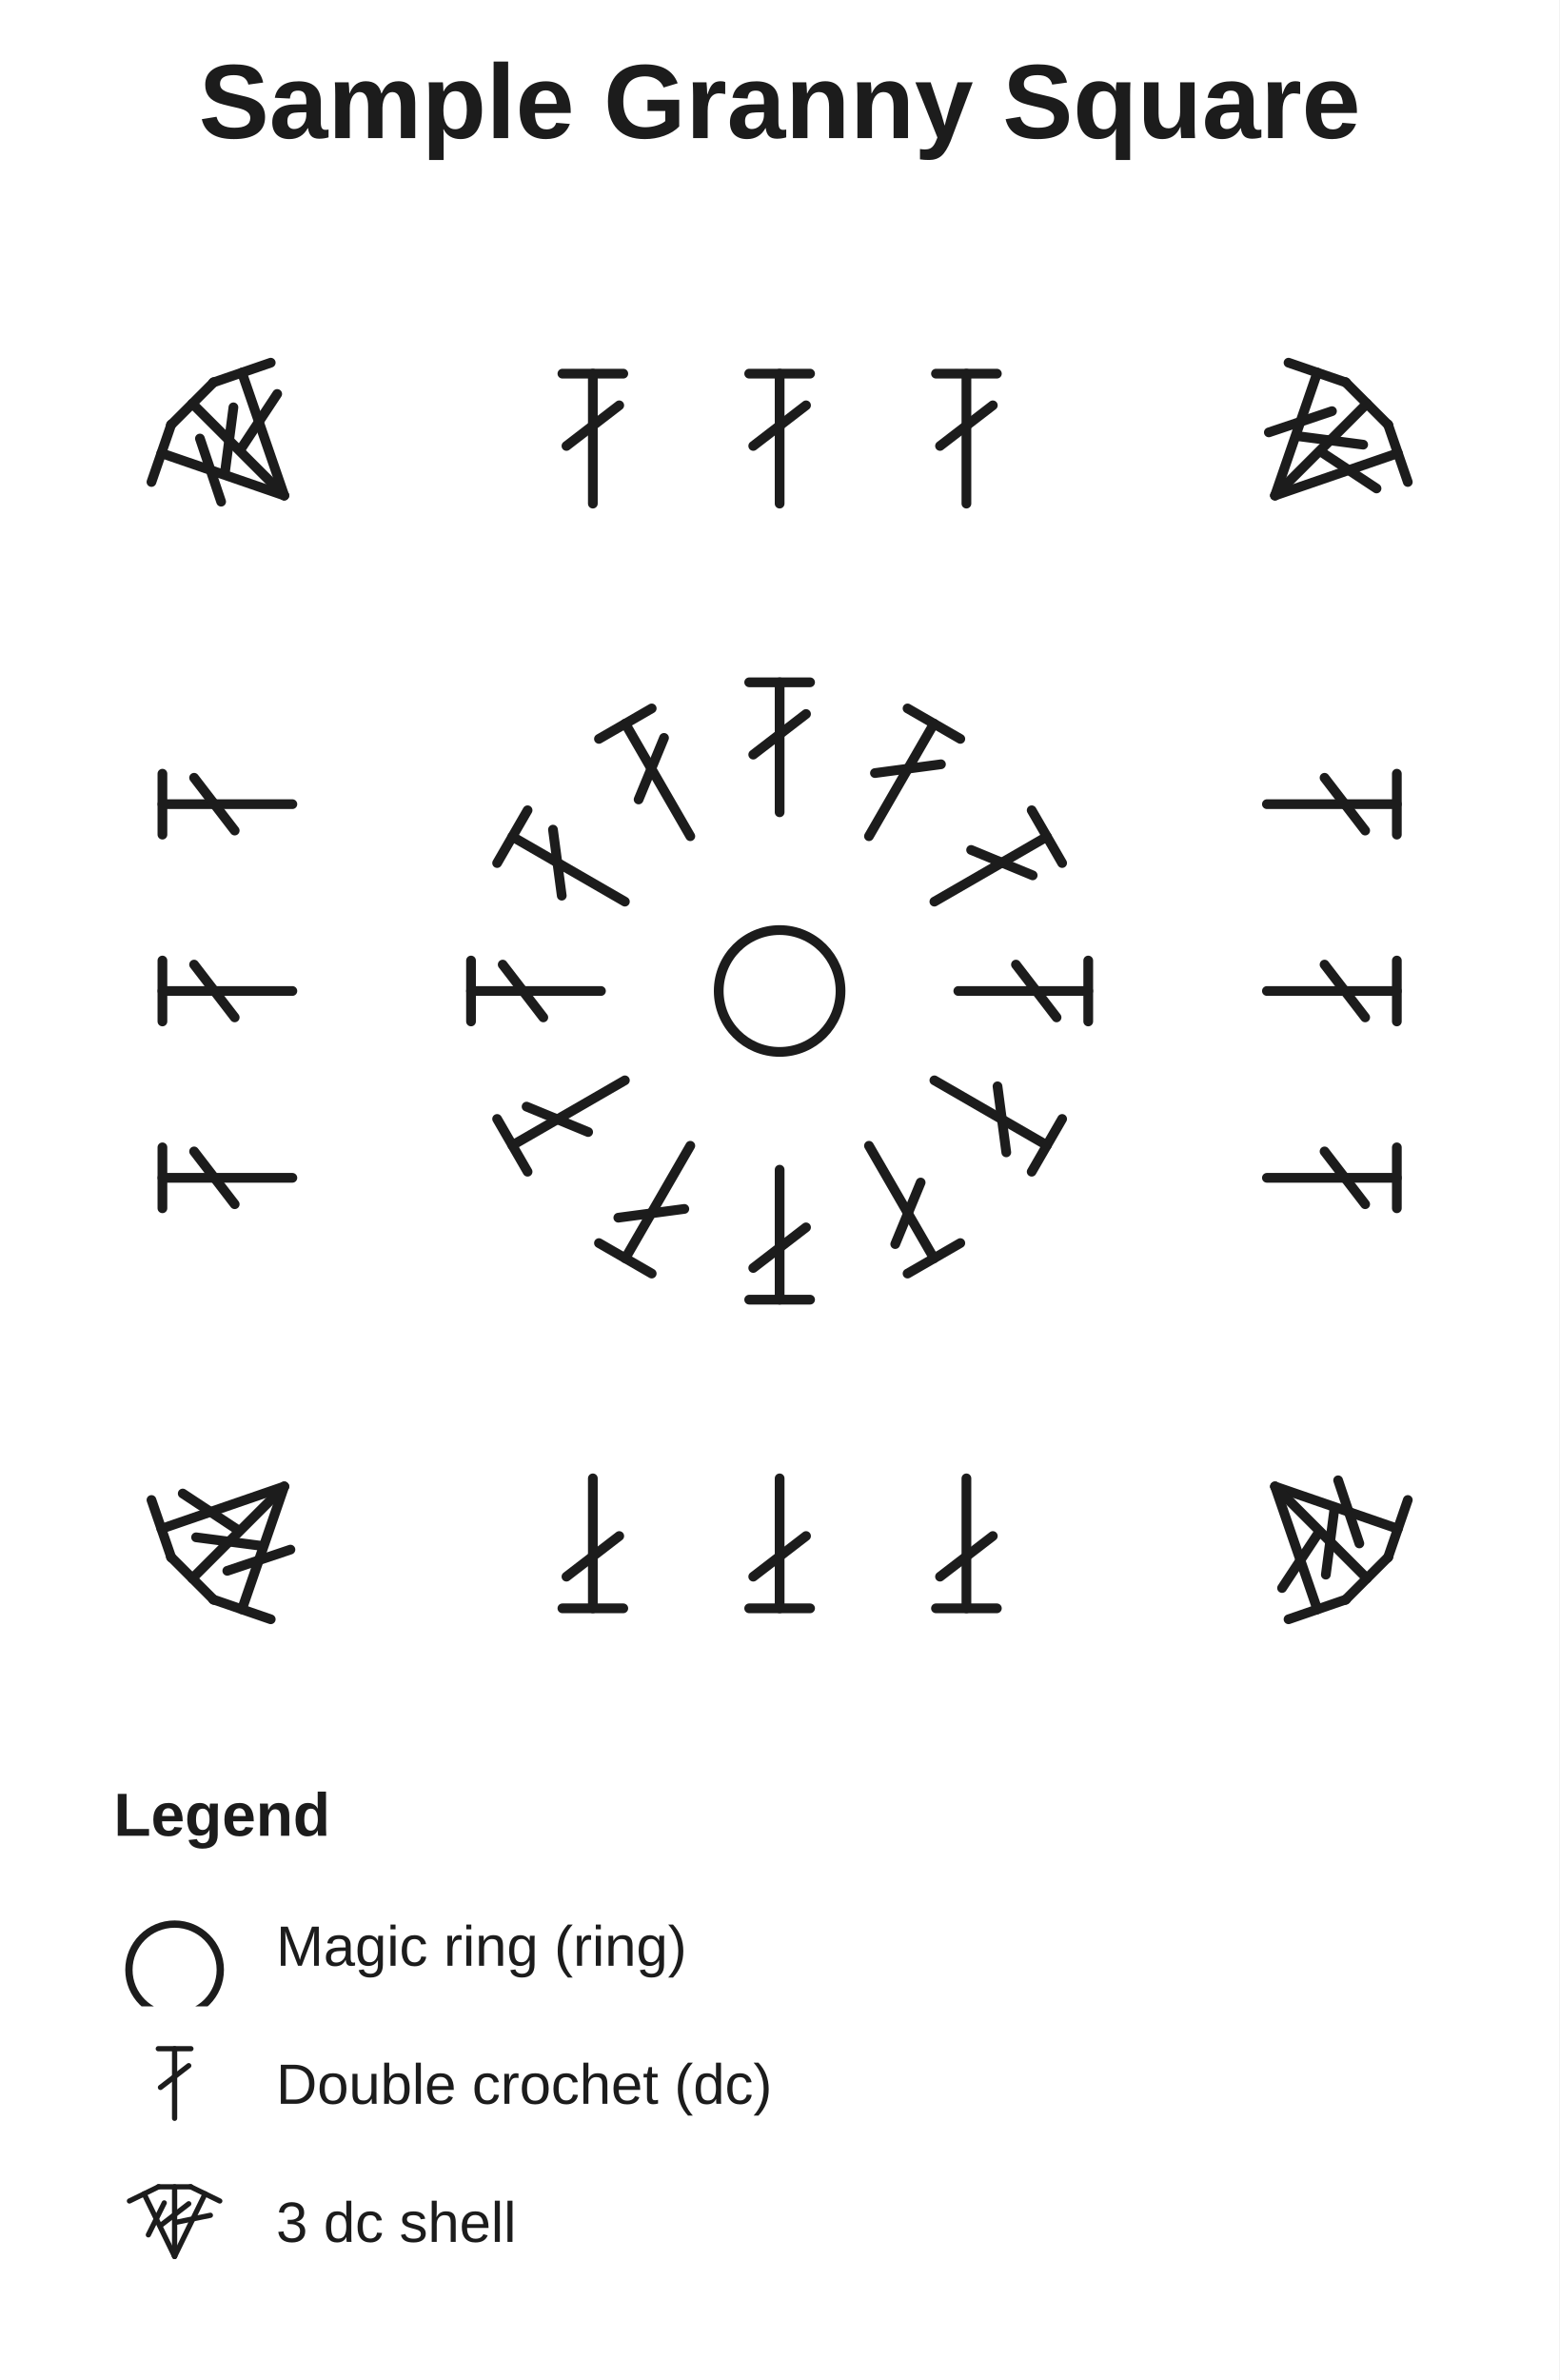
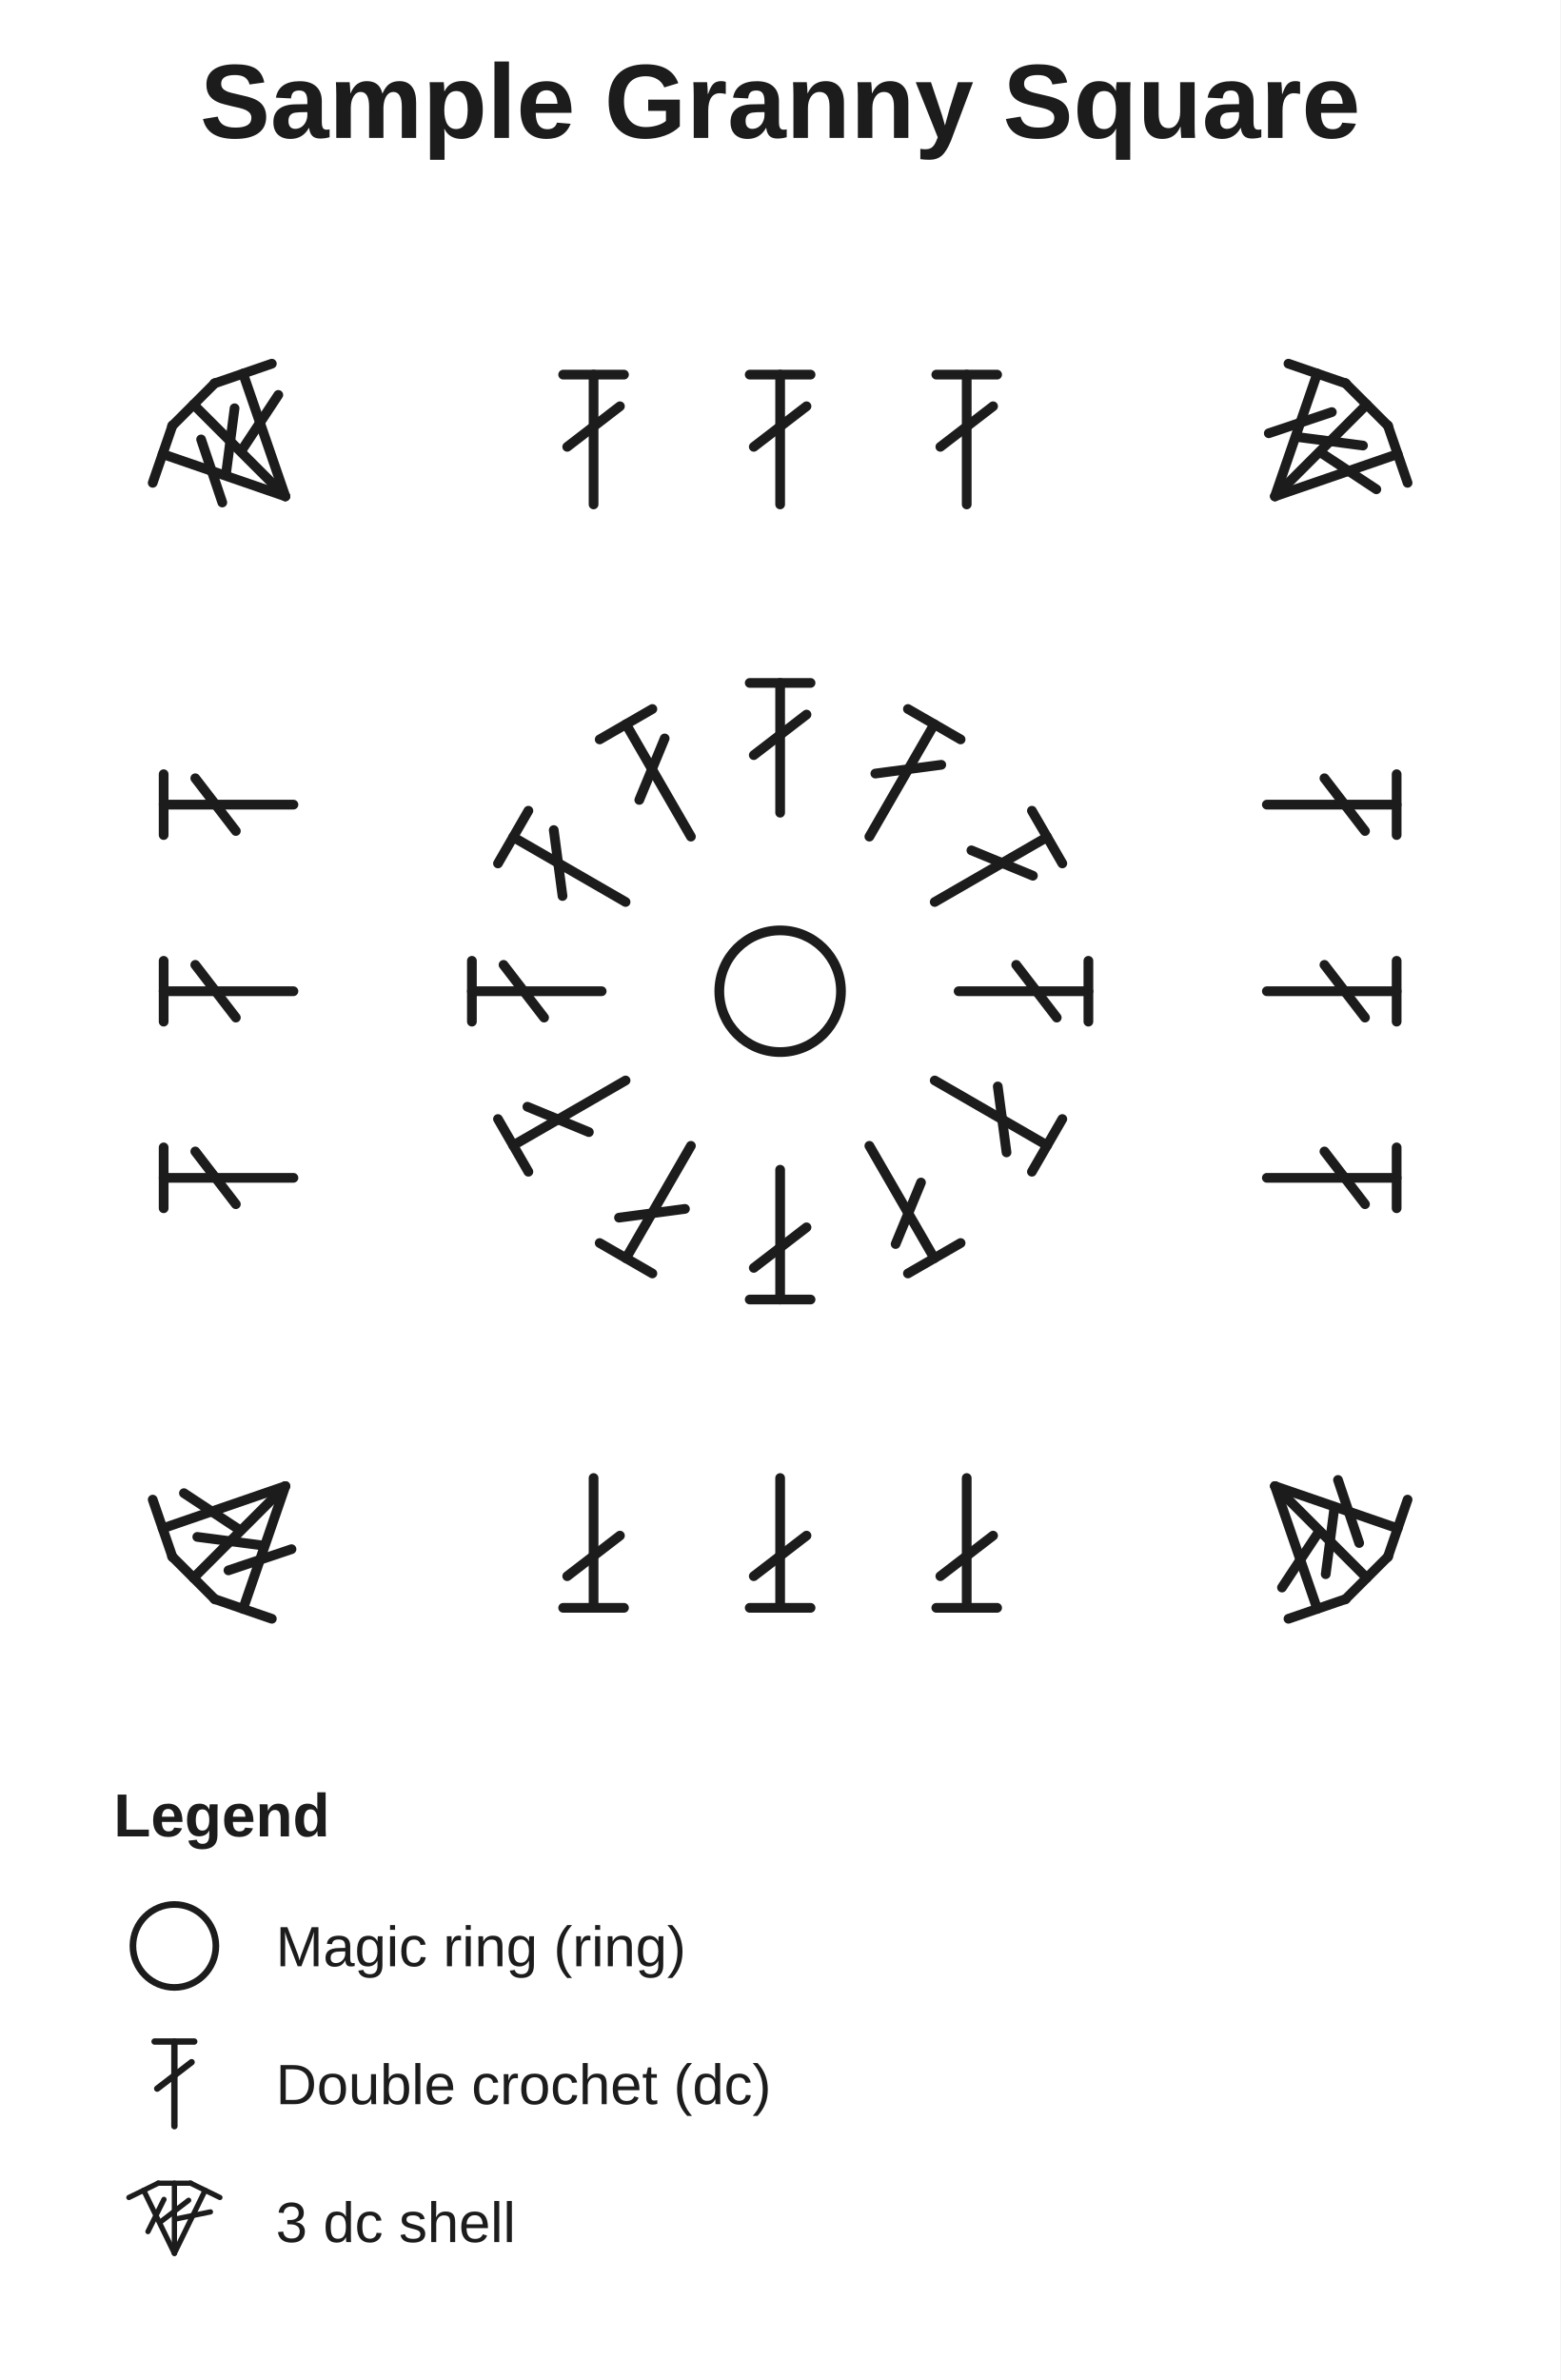
- <svg xmlns="http://www.w3.org/2000/svg" width="384" height="586" viewBox="-192 -244 384 586">
-   <rect x="-192" y="-244" width="384" height="586" fill="#ffffff" />
-   <text x="0" y="-210" text-anchor="middle" font-family="system-ui,Segoe UI,Arial" font-size="26" font-weight="800" fill="#1c1c1c">Sample Granny Square</text>
+ <svg xmlns="http://www.w3.org/2000/svg" width="384.7" height="586.7" viewBox="-192.35 -244.35 384.7 586.7">
+   <rect x="-192.35" y="-244.35" width="384.7" height="586.7" fill="#ffffff" />
+   <text x="0" y="-210.35" text-anchor="middle" font-family="system-ui,Segoe UI,Arial" font-size="26" font-weight="800" fill="#1c1c1c">Sample Granny Square</text>
  <g class="stitches">
    <g transform="translate(0 0) rotate(0)">
      <circle cx="0" cy="0" r="15" stroke="#1c1c1c" stroke-width="2.4" stroke-linecap="round" fill="none" />
    </g>
    <g transform="translate(0 -44) rotate(0)">
      <line x1="0" y1="0" x2="0" y2="-32" stroke="#1c1c1c" stroke-width="2.4" stroke-linecap="round" fill="none" />
      <line x1="-7.5" y1="-32" x2="7.5" y2="-32" stroke="#1c1c1c" stroke-width="2.4" stroke-linecap="round" fill="none" />
      <line x1="-6.5" y1="-14.2" x2="6.5" y2="-24.2" stroke="#1c1c1c" stroke-width="2.4" stroke-linecap="round" fill="none" />
    </g>
    <g transform="translate(22 -38.11) rotate(30)">
      <line x1="0" y1="0" x2="0" y2="-32" stroke="#1c1c1c" stroke-width="2.4" stroke-linecap="round" fill="none" />
      <line x1="-7.5" y1="-32" x2="7.5" y2="-32" stroke="#1c1c1c" stroke-width="2.4" stroke-linecap="round" fill="none" />
      <line x1="-6.5" y1="-14.2" x2="6.5" y2="-24.2" stroke="#1c1c1c" stroke-width="2.4" stroke-linecap="round" fill="none" />
    </g>
    <g transform="translate(38.11 -22) rotate(60)">
      <line x1="0" y1="0" x2="0" y2="-32" stroke="#1c1c1c" stroke-width="2.4" stroke-linecap="round" fill="none" />
      <line x1="-7.5" y1="-32" x2="7.5" y2="-32" stroke="#1c1c1c" stroke-width="2.4" stroke-linecap="round" fill="none" />
      <line x1="-6.5" y1="-14.2" x2="6.5" y2="-24.2" stroke="#1c1c1c" stroke-width="2.4" stroke-linecap="round" fill="none" />
    </g>
    <g transform="translate(44 0) rotate(90)">
      <line x1="0" y1="0" x2="0" y2="-32" stroke="#1c1c1c" stroke-width="2.4" stroke-linecap="round" fill="none" />
      <line x1="-7.5" y1="-32" x2="7.5" y2="-32" stroke="#1c1c1c" stroke-width="2.4" stroke-linecap="round" fill="none" />
      <line x1="-6.5" y1="-14.2" x2="6.5" y2="-24.2" stroke="#1c1c1c" stroke-width="2.4" stroke-linecap="round" fill="none" />
    </g>
    <g transform="translate(38.11 22) rotate(120)">
      <line x1="0" y1="0" x2="0" y2="-32" stroke="#1c1c1c" stroke-width="2.4" stroke-linecap="round" fill="none" />
      <line x1="-7.5" y1="-32" x2="7.5" y2="-32" stroke="#1c1c1c" stroke-width="2.4" stroke-linecap="round" fill="none" />
      <line x1="-6.5" y1="-14.2" x2="6.5" y2="-24.2" stroke="#1c1c1c" stroke-width="2.4" stroke-linecap="round" fill="none" />
    </g>
    <g transform="translate(22 38.11) rotate(150)">
      <line x1="0" y1="0" x2="0" y2="-32" stroke="#1c1c1c" stroke-width="2.4" stroke-linecap="round" fill="none" />
      <line x1="-7.5" y1="-32" x2="7.5" y2="-32" stroke="#1c1c1c" stroke-width="2.4" stroke-linecap="round" fill="none" />
      <line x1="-6.5" y1="-14.2" x2="6.5" y2="-24.2" stroke="#1c1c1c" stroke-width="2.4" stroke-linecap="round" fill="none" />
    </g>
    <g transform="translate(0 44) rotate(180)">
      <line x1="0" y1="0" x2="0" y2="-32" stroke="#1c1c1c" stroke-width="2.4" stroke-linecap="round" fill="none" />
      <line x1="-7.5" y1="-32" x2="7.5" y2="-32" stroke="#1c1c1c" stroke-width="2.4" stroke-linecap="round" fill="none" />
      <line x1="-6.5" y1="-14.2" x2="6.5" y2="-24.2" stroke="#1c1c1c" stroke-width="2.4" stroke-linecap="round" fill="none" />
    </g>
    <g transform="translate(-22 38.11) rotate(210)">
      <line x1="0" y1="0" x2="0" y2="-32" stroke="#1c1c1c" stroke-width="2.4" stroke-linecap="round" fill="none" />
      <line x1="-7.5" y1="-32" x2="7.5" y2="-32" stroke="#1c1c1c" stroke-width="2.4" stroke-linecap="round" fill="none" />
      <line x1="-6.5" y1="-14.2" x2="6.5" y2="-24.2" stroke="#1c1c1c" stroke-width="2.4" stroke-linecap="round" fill="none" />
    </g>
    <g transform="translate(-38.11 22) rotate(240)">
      <line x1="0" y1="0" x2="0" y2="-32" stroke="#1c1c1c" stroke-width="2.4" stroke-linecap="round" fill="none" />
      <line x1="-7.5" y1="-32" x2="7.5" y2="-32" stroke="#1c1c1c" stroke-width="2.4" stroke-linecap="round" fill="none" />
      <line x1="-6.5" y1="-14.2" x2="6.5" y2="-24.2" stroke="#1c1c1c" stroke-width="2.4" stroke-linecap="round" fill="none" />
    </g>
    <g transform="translate(-44 0) rotate(270)">
      <line x1="0" y1="0" x2="0" y2="-32" stroke="#1c1c1c" stroke-width="2.4" stroke-linecap="round" fill="none" />
      <line x1="-7.5" y1="-32" x2="7.5" y2="-32" stroke="#1c1c1c" stroke-width="2.4" stroke-linecap="round" fill="none" />
      <line x1="-6.5" y1="-14.2" x2="6.5" y2="-24.2" stroke="#1c1c1c" stroke-width="2.4" stroke-linecap="round" fill="none" />
    </g>
    <g transform="translate(-38.11 -22) rotate(300)">
      <line x1="0" y1="0" x2="0" y2="-32" stroke="#1c1c1c" stroke-width="2.4" stroke-linecap="round" fill="none" />
      <line x1="-7.5" y1="-32" x2="7.5" y2="-32" stroke="#1c1c1c" stroke-width="2.4" stroke-linecap="round" fill="none" />
      <line x1="-6.5" y1="-14.2" x2="6.5" y2="-24.2" stroke="#1c1c1c" stroke-width="2.4" stroke-linecap="round" fill="none" />
    </g>
    <g transform="translate(-22 -38.11) rotate(330)">
      <line x1="0" y1="0" x2="0" y2="-32" stroke="#1c1c1c" stroke-width="2.4" stroke-linecap="round" fill="none" />
      <line x1="-7.5" y1="-32" x2="7.5" y2="-32" stroke="#1c1c1c" stroke-width="2.4" stroke-linecap="round" fill="none" />
      <line x1="-6.5" y1="-14.2" x2="6.5" y2="-24.2" stroke="#1c1c1c" stroke-width="2.4" stroke-linecap="round" fill="none" />
    </g>
    <g transform="translate(-46 -120) rotate(0)">
      <line x1="0" y1="0" x2="0" y2="-32" stroke="#1c1c1c" stroke-width="2.4" stroke-linecap="round" fill="none" />
      <line x1="-7.5" y1="-32" x2="7.5" y2="-32" stroke="#1c1c1c" stroke-width="2.4" stroke-linecap="round" fill="none" />
      <line x1="-6.5" y1="-14.2" x2="6.5" y2="-24.2" stroke="#1c1c1c" stroke-width="2.4" stroke-linecap="round" fill="none" />
    </g>
    <g transform="translate(120 -46) rotate(90)">
      <line x1="0" y1="0" x2="0" y2="-32" stroke="#1c1c1c" stroke-width="2.4" stroke-linecap="round" fill="none" />
      <line x1="-7.5" y1="-32" x2="7.5" y2="-32" stroke="#1c1c1c" stroke-width="2.4" stroke-linecap="round" fill="none" />
      <line x1="-6.5" y1="-14.2" x2="6.5" y2="-24.2" stroke="#1c1c1c" stroke-width="2.4" stroke-linecap="round" fill="none" />
    </g>
    <g transform="translate(46 120) rotate(180)">
      <line x1="0" y1="0" x2="0" y2="-32" stroke="#1c1c1c" stroke-width="2.4" stroke-linecap="round" fill="none" />
      <line x1="-7.5" y1="-32" x2="7.5" y2="-32" stroke="#1c1c1c" stroke-width="2.4" stroke-linecap="round" fill="none" />
      <line x1="-6.5" y1="-14.2" x2="6.5" y2="-24.2" stroke="#1c1c1c" stroke-width="2.4" stroke-linecap="round" fill="none" />
    </g>
    <g transform="translate(-120 46) rotate(270)">
      <line x1="0" y1="0" x2="0" y2="-32" stroke="#1c1c1c" stroke-width="2.4" stroke-linecap="round" fill="none" />
      <line x1="-7.5" y1="-32" x2="7.5" y2="-32" stroke="#1c1c1c" stroke-width="2.4" stroke-linecap="round" fill="none" />
      <line x1="-6.5" y1="-14.2" x2="6.5" y2="-24.2" stroke="#1c1c1c" stroke-width="2.4" stroke-linecap="round" fill="none" />
    </g>
    <g transform="translate(0 -120) rotate(0)">
      <line x1="0" y1="0" x2="0" y2="-32" stroke="#1c1c1c" stroke-width="2.4" stroke-linecap="round" fill="none" />
      <line x1="-7.5" y1="-32" x2="7.5" y2="-32" stroke="#1c1c1c" stroke-width="2.4" stroke-linecap="round" fill="none" />
      <line x1="-6.5" y1="-14.2" x2="6.5" y2="-24.2" stroke="#1c1c1c" stroke-width="2.4" stroke-linecap="round" fill="none" />
    </g>
    <g transform="translate(120 0) rotate(90)">
      <line x1="0" y1="0" x2="0" y2="-32" stroke="#1c1c1c" stroke-width="2.4" stroke-linecap="round" fill="none" />
      <line x1="-7.5" y1="-32" x2="7.5" y2="-32" stroke="#1c1c1c" stroke-width="2.4" stroke-linecap="round" fill="none" />
      <line x1="-6.5" y1="-14.2" x2="6.5" y2="-24.2" stroke="#1c1c1c" stroke-width="2.4" stroke-linecap="round" fill="none" />
    </g>
    <g transform="translate(0 120) rotate(180)">
      <line x1="0" y1="0" x2="0" y2="-32" stroke="#1c1c1c" stroke-width="2.4" stroke-linecap="round" fill="none" />
      <line x1="-7.5" y1="-32" x2="7.5" y2="-32" stroke="#1c1c1c" stroke-width="2.4" stroke-linecap="round" fill="none" />
      <line x1="-6.5" y1="-14.2" x2="6.5" y2="-24.2" stroke="#1c1c1c" stroke-width="2.4" stroke-linecap="round" fill="none" />
    </g>
    <g transform="translate(-120 0) rotate(270)">
      <line x1="0" y1="0" x2="0" y2="-32" stroke="#1c1c1c" stroke-width="2.4" stroke-linecap="round" fill="none" />
      <line x1="-7.5" y1="-32" x2="7.5" y2="-32" stroke="#1c1c1c" stroke-width="2.4" stroke-linecap="round" fill="none" />
      <line x1="-6.5" y1="-14.2" x2="6.5" y2="-24.2" stroke="#1c1c1c" stroke-width="2.4" stroke-linecap="round" fill="none" />
    </g>
    <g transform="translate(46 -120) rotate(0)">
      <line x1="0" y1="0" x2="0" y2="-32" stroke="#1c1c1c" stroke-width="2.4" stroke-linecap="round" fill="none" />
      <line x1="-7.5" y1="-32" x2="7.5" y2="-32" stroke="#1c1c1c" stroke-width="2.4" stroke-linecap="round" fill="none" />
      <line x1="-6.5" y1="-14.2" x2="6.5" y2="-24.2" stroke="#1c1c1c" stroke-width="2.4" stroke-linecap="round" fill="none" />
    </g>
    <g transform="translate(120 46) rotate(90)">
      <line x1="0" y1="0" x2="0" y2="-32" stroke="#1c1c1c" stroke-width="2.4" stroke-linecap="round" fill="none" />
      <line x1="-7.5" y1="-32" x2="7.5" y2="-32" stroke="#1c1c1c" stroke-width="2.4" stroke-linecap="round" fill="none" />
      <line x1="-6.5" y1="-14.2" x2="6.5" y2="-24.2" stroke="#1c1c1c" stroke-width="2.4" stroke-linecap="round" fill="none" />
    </g>
    <g transform="translate(-46 120) rotate(180)">
      <line x1="0" y1="0" x2="0" y2="-32" stroke="#1c1c1c" stroke-width="2.4" stroke-linecap="round" fill="none" />
      <line x1="-7.5" y1="-32" x2="7.5" y2="-32" stroke="#1c1c1c" stroke-width="2.4" stroke-linecap="round" fill="none" />
      <line x1="-6.5" y1="-14.2" x2="6.5" y2="-24.2" stroke="#1c1c1c" stroke-width="2.4" stroke-linecap="round" fill="none" />
    </g>
    <g transform="translate(-120 -46) rotate(270)">
      <line x1="0" y1="0" x2="0" y2="-32" stroke="#1c1c1c" stroke-width="2.4" stroke-linecap="round" fill="none" />
      <line x1="-7.5" y1="-32" x2="7.5" y2="-32" stroke="#1c1c1c" stroke-width="2.4" stroke-linecap="round" fill="none" />
      <line x1="-6.5" y1="-14.2" x2="6.5" y2="-24.2" stroke="#1c1c1c" stroke-width="2.4" stroke-linecap="round" fill="none" />
    </g>
    <g transform="translate(122 -122) rotate(45)">
      <g transform="rotate(-26)">
        <line x1="0" y1="0" x2="0" y2="-32" stroke="#1c1c1c" stroke-width="2.4" stroke-linecap="round" fill="none" />
        <line x1="-7.5" y1="-32" x2="7.5" y2="-32" stroke="#1c1c1c" stroke-width="2.4" stroke-linecap="round" fill="none" />
        <line x1="-6.5" y1="-14.2" x2="6.5" y2="-24.2" stroke="#1c1c1c" stroke-width="2.4" stroke-linecap="round" fill="none" />
      </g>
      <g transform="rotate(0)">
        <line x1="0" y1="0" x2="0" y2="-32" stroke="#1c1c1c" stroke-width="2.4" stroke-linecap="round" fill="none" />
        <line x1="-7.5" y1="-32" x2="7.5" y2="-32" stroke="#1c1c1c" stroke-width="2.4" stroke-linecap="round" fill="none" />
        <line x1="-6.5" y1="-14.2" x2="6.5" y2="-24.2" stroke="#1c1c1c" stroke-width="2.4" stroke-linecap="round" fill="none" />
      </g>
      <g transform="rotate(26)">
        <line x1="0" y1="0" x2="0" y2="-32" stroke="#1c1c1c" stroke-width="2.4" stroke-linecap="round" fill="none" />
        <line x1="-7.5" y1="-32" x2="7.5" y2="-32" stroke="#1c1c1c" stroke-width="2.4" stroke-linecap="round" fill="none" />
        <line x1="-6.5" y1="-14.2" x2="6.5" y2="-24.2" stroke="#1c1c1c" stroke-width="2.4" stroke-linecap="round" fill="none" />
      </g>
    </g>
    <g transform="translate(122 122) rotate(135)">
      <g transform="rotate(-26)">
        <line x1="0" y1="0" x2="0" y2="-32" stroke="#1c1c1c" stroke-width="2.4" stroke-linecap="round" fill="none" />
        <line x1="-7.5" y1="-32" x2="7.5" y2="-32" stroke="#1c1c1c" stroke-width="2.4" stroke-linecap="round" fill="none" />
        <line x1="-6.5" y1="-14.2" x2="6.5" y2="-24.2" stroke="#1c1c1c" stroke-width="2.4" stroke-linecap="round" fill="none" />
      </g>
      <g transform="rotate(0)">
        <line x1="0" y1="0" x2="0" y2="-32" stroke="#1c1c1c" stroke-width="2.4" stroke-linecap="round" fill="none" />
        <line x1="-7.5" y1="-32" x2="7.5" y2="-32" stroke="#1c1c1c" stroke-width="2.4" stroke-linecap="round" fill="none" />
        <line x1="-6.5" y1="-14.2" x2="6.5" y2="-24.2" stroke="#1c1c1c" stroke-width="2.4" stroke-linecap="round" fill="none" />
      </g>
      <g transform="rotate(26)">
        <line x1="0" y1="0" x2="0" y2="-32" stroke="#1c1c1c" stroke-width="2.4" stroke-linecap="round" fill="none" />
        <line x1="-7.5" y1="-32" x2="7.5" y2="-32" stroke="#1c1c1c" stroke-width="2.4" stroke-linecap="round" fill="none" />
        <line x1="-6.5" y1="-14.2" x2="6.5" y2="-24.2" stroke="#1c1c1c" stroke-width="2.4" stroke-linecap="round" fill="none" />
      </g>
    </g>
    <g transform="translate(-122 122) rotate(225)">
      <g transform="rotate(-26)">
        <line x1="0" y1="0" x2="0" y2="-32" stroke="#1c1c1c" stroke-width="2.4" stroke-linecap="round" fill="none" />
        <line x1="-7.5" y1="-32" x2="7.5" y2="-32" stroke="#1c1c1c" stroke-width="2.4" stroke-linecap="round" fill="none" />
        <line x1="-6.5" y1="-14.2" x2="6.5" y2="-24.2" stroke="#1c1c1c" stroke-width="2.4" stroke-linecap="round" fill="none" />
      </g>
      <g transform="rotate(0)">
        <line x1="0" y1="0" x2="0" y2="-32" stroke="#1c1c1c" stroke-width="2.4" stroke-linecap="round" fill="none" />
        <line x1="-7.5" y1="-32" x2="7.5" y2="-32" stroke="#1c1c1c" stroke-width="2.4" stroke-linecap="round" fill="none" />
        <line x1="-6.5" y1="-14.2" x2="6.5" y2="-24.2" stroke="#1c1c1c" stroke-width="2.4" stroke-linecap="round" fill="none" />
      </g>
      <g transform="rotate(26)">
        <line x1="0" y1="0" x2="0" y2="-32" stroke="#1c1c1c" stroke-width="2.4" stroke-linecap="round" fill="none" />
        <line x1="-7.5" y1="-32" x2="7.5" y2="-32" stroke="#1c1c1c" stroke-width="2.4" stroke-linecap="round" fill="none" />
        <line x1="-6.5" y1="-14.2" x2="6.5" y2="-24.2" stroke="#1c1c1c" stroke-width="2.4" stroke-linecap="round" fill="none" />
      </g>
    </g>
    <g transform="translate(-122 -122) rotate(315)">
      <g transform="rotate(-26)">
        <line x1="0" y1="0" x2="0" y2="-32" stroke="#1c1c1c" stroke-width="2.4" stroke-linecap="round" fill="none" />
        <line x1="-7.5" y1="-32" x2="7.5" y2="-32" stroke="#1c1c1c" stroke-width="2.4" stroke-linecap="round" fill="none" />
        <line x1="-6.5" y1="-14.2" x2="6.5" y2="-24.2" stroke="#1c1c1c" stroke-width="2.4" stroke-linecap="round" fill="none" />
      </g>
      <g transform="rotate(0)">
        <line x1="0" y1="0" x2="0" y2="-32" stroke="#1c1c1c" stroke-width="2.4" stroke-linecap="round" fill="none" />
        <line x1="-7.5" y1="-32" x2="7.5" y2="-32" stroke="#1c1c1c" stroke-width="2.4" stroke-linecap="round" fill="none" />
        <line x1="-6.5" y1="-14.2" x2="6.5" y2="-24.2" stroke="#1c1c1c" stroke-width="2.4" stroke-linecap="round" fill="none" />
      </g>
      <g transform="rotate(26)">
        <line x1="0" y1="0" x2="0" y2="-32" stroke="#1c1c1c" stroke-width="2.4" stroke-linecap="round" fill="none" />
        <line x1="-7.5" y1="-32" x2="7.5" y2="-32" stroke="#1c1c1c" stroke-width="2.4" stroke-linecap="round" fill="none" />
        <line x1="-6.5" y1="-14.2" x2="6.5" y2="-24.2" stroke="#1c1c1c" stroke-width="2.4" stroke-linecap="round" fill="none" />
      </g>
    </g>
  </g>
-   <g class="legend" transform="translate(-164 220)">
+   <g class="legend" transform="translate(-164.35 220.35)">
    <text x="0" y="-12" font-family="system-ui,Segoe UI,Arial" font-size="15" font-weight="700" fill="#1c1c1c">Legend</text>
-     <svg x="0" y="0" width="30" height="30" viewBox="-19 -28 38 40">
+     <svg x="0" y="0" width="30" height="30" viewBox="-22 -22 44 44">
      <circle cx="0" cy="0" r="15" stroke="#1c1c1c" stroke-width="2.4" stroke-linecap="round" fill="none" />
    </svg>
    <text x="40" y="20" font-family="system-ui,Segoe UI,Arial" font-size="14" fill="#1c1c1c">Magic ring (ring)</text>
-     <svg x="0" y="34" width="30" height="30" viewBox="-19 -44 38 56">
+     <svg x="0" y="34" width="30" height="30" viewBox="-23 -39 46 46">
      <line x1="0" y1="0" x2="0" y2="-32" stroke="#1c1c1c" stroke-width="2.4" stroke-linecap="round" fill="none" />
      <line x1="-7.5" y1="-32" x2="7.5" y2="-32" stroke="#1c1c1c" stroke-width="2.4" stroke-linecap="round" fill="none" />
      <line x1="-6.5" y1="-14.2" x2="6.5" y2="-24.2" stroke="#1c1c1c" stroke-width="2.4" stroke-linecap="round" fill="none" />
    </svg>
    <text x="40" y="54" font-family="system-ui,Segoe UI,Arial" font-size="14" fill="#1c1c1c">Double crochet (dc)</text>
-     <svg x="0" y="68" width="30" height="30" viewBox="-19 -44 38 56">
+     <svg x="0" y="68" width="30" height="30" viewBox="-27.77 -42.15 55.54 55.54">
      <g transform="rotate(-26)">
        <line x1="0" y1="0" x2="0" y2="-32" stroke="#1c1c1c" stroke-width="2.4" stroke-linecap="round" fill="none" />
        <line x1="-7.5" y1="-32" x2="7.5" y2="-32" stroke="#1c1c1c" stroke-width="2.4" stroke-linecap="round" fill="none" />
        <line x1="-6.5" y1="-14.2" x2="6.5" y2="-24.2" stroke="#1c1c1c" stroke-width="2.4" stroke-linecap="round" fill="none" />
      </g>
      <g transform="rotate(0)">
        <line x1="0" y1="0" x2="0" y2="-32" stroke="#1c1c1c" stroke-width="2.4" stroke-linecap="round" fill="none" />
        <line x1="-7.5" y1="-32" x2="7.5" y2="-32" stroke="#1c1c1c" stroke-width="2.4" stroke-linecap="round" fill="none" />
        <line x1="-6.5" y1="-14.2" x2="6.5" y2="-24.2" stroke="#1c1c1c" stroke-width="2.4" stroke-linecap="round" fill="none" />
      </g>
      <g transform="rotate(26)">
        <line x1="0" y1="0" x2="0" y2="-32" stroke="#1c1c1c" stroke-width="2.4" stroke-linecap="round" fill="none" />
        <line x1="-7.5" y1="-32" x2="7.5" y2="-32" stroke="#1c1c1c" stroke-width="2.4" stroke-linecap="round" fill="none" />
        <line x1="-6.5" y1="-14.2" x2="6.5" y2="-24.2" stroke="#1c1c1c" stroke-width="2.4" stroke-linecap="round" fill="none" />
      </g>
    </svg>
    <text x="40" y="88" font-family="system-ui,Segoe UI,Arial" font-size="14" fill="#1c1c1c">3 dc shell</text>
  </g>
</svg>
